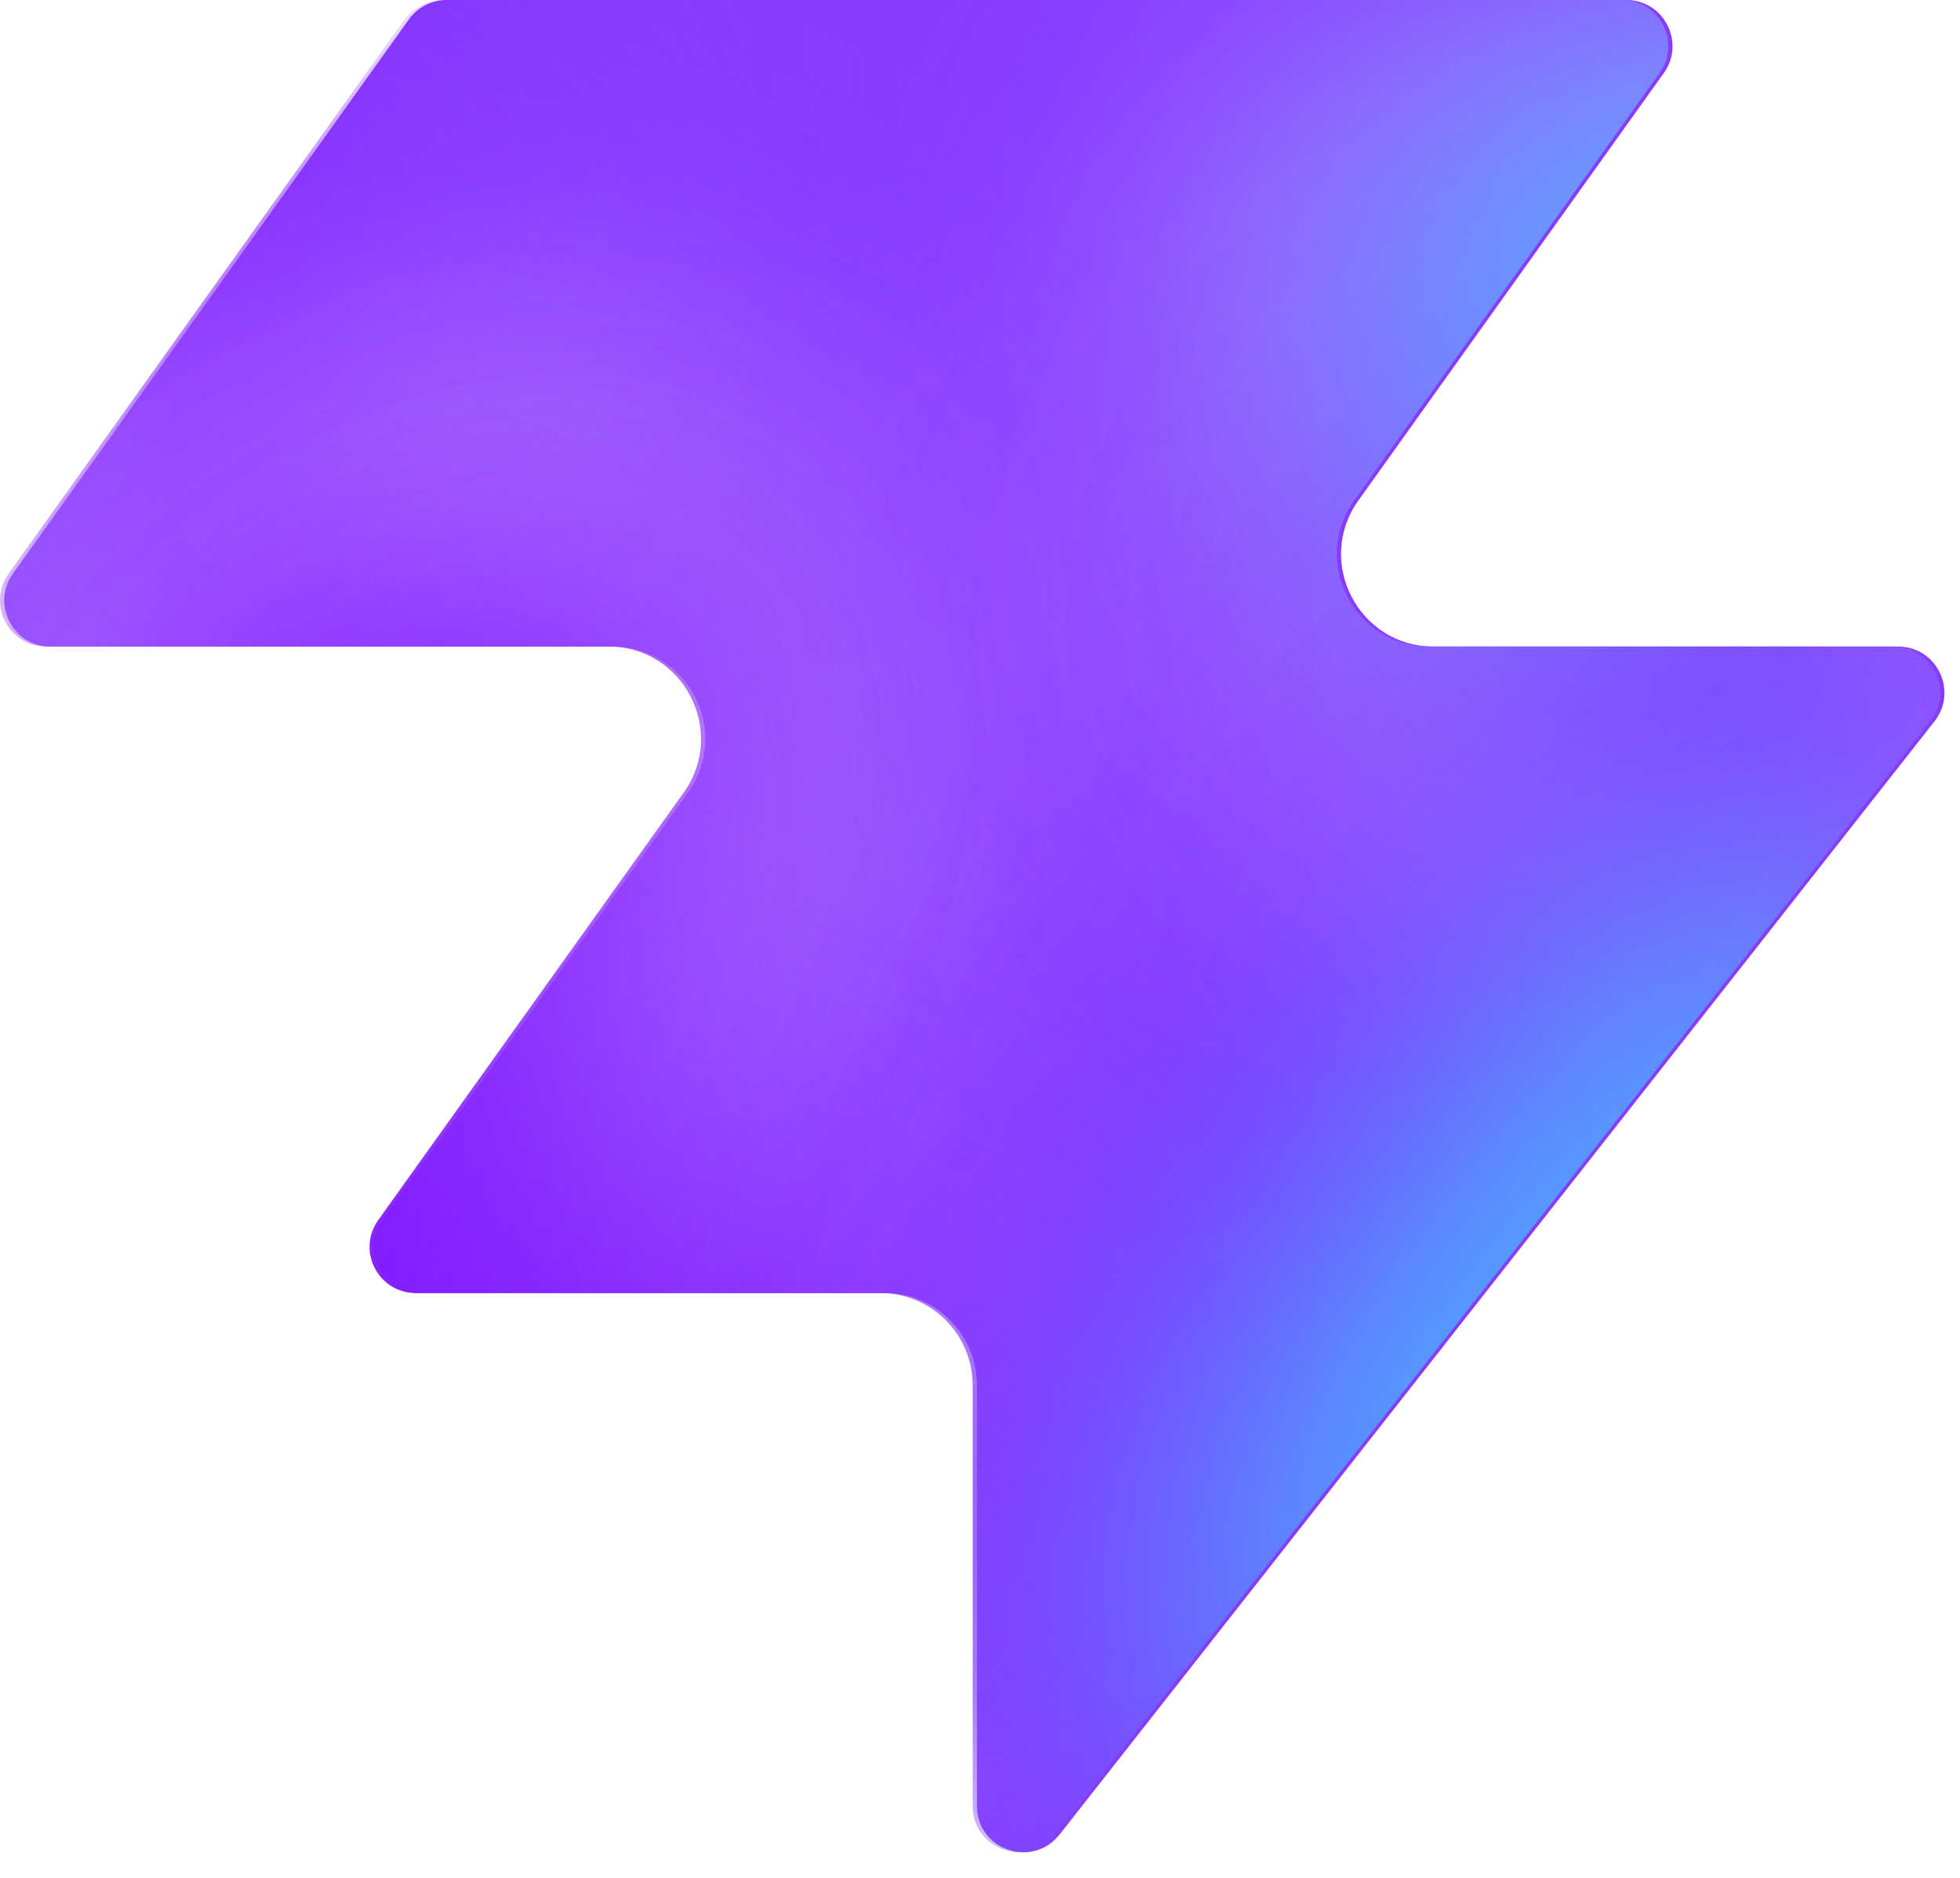
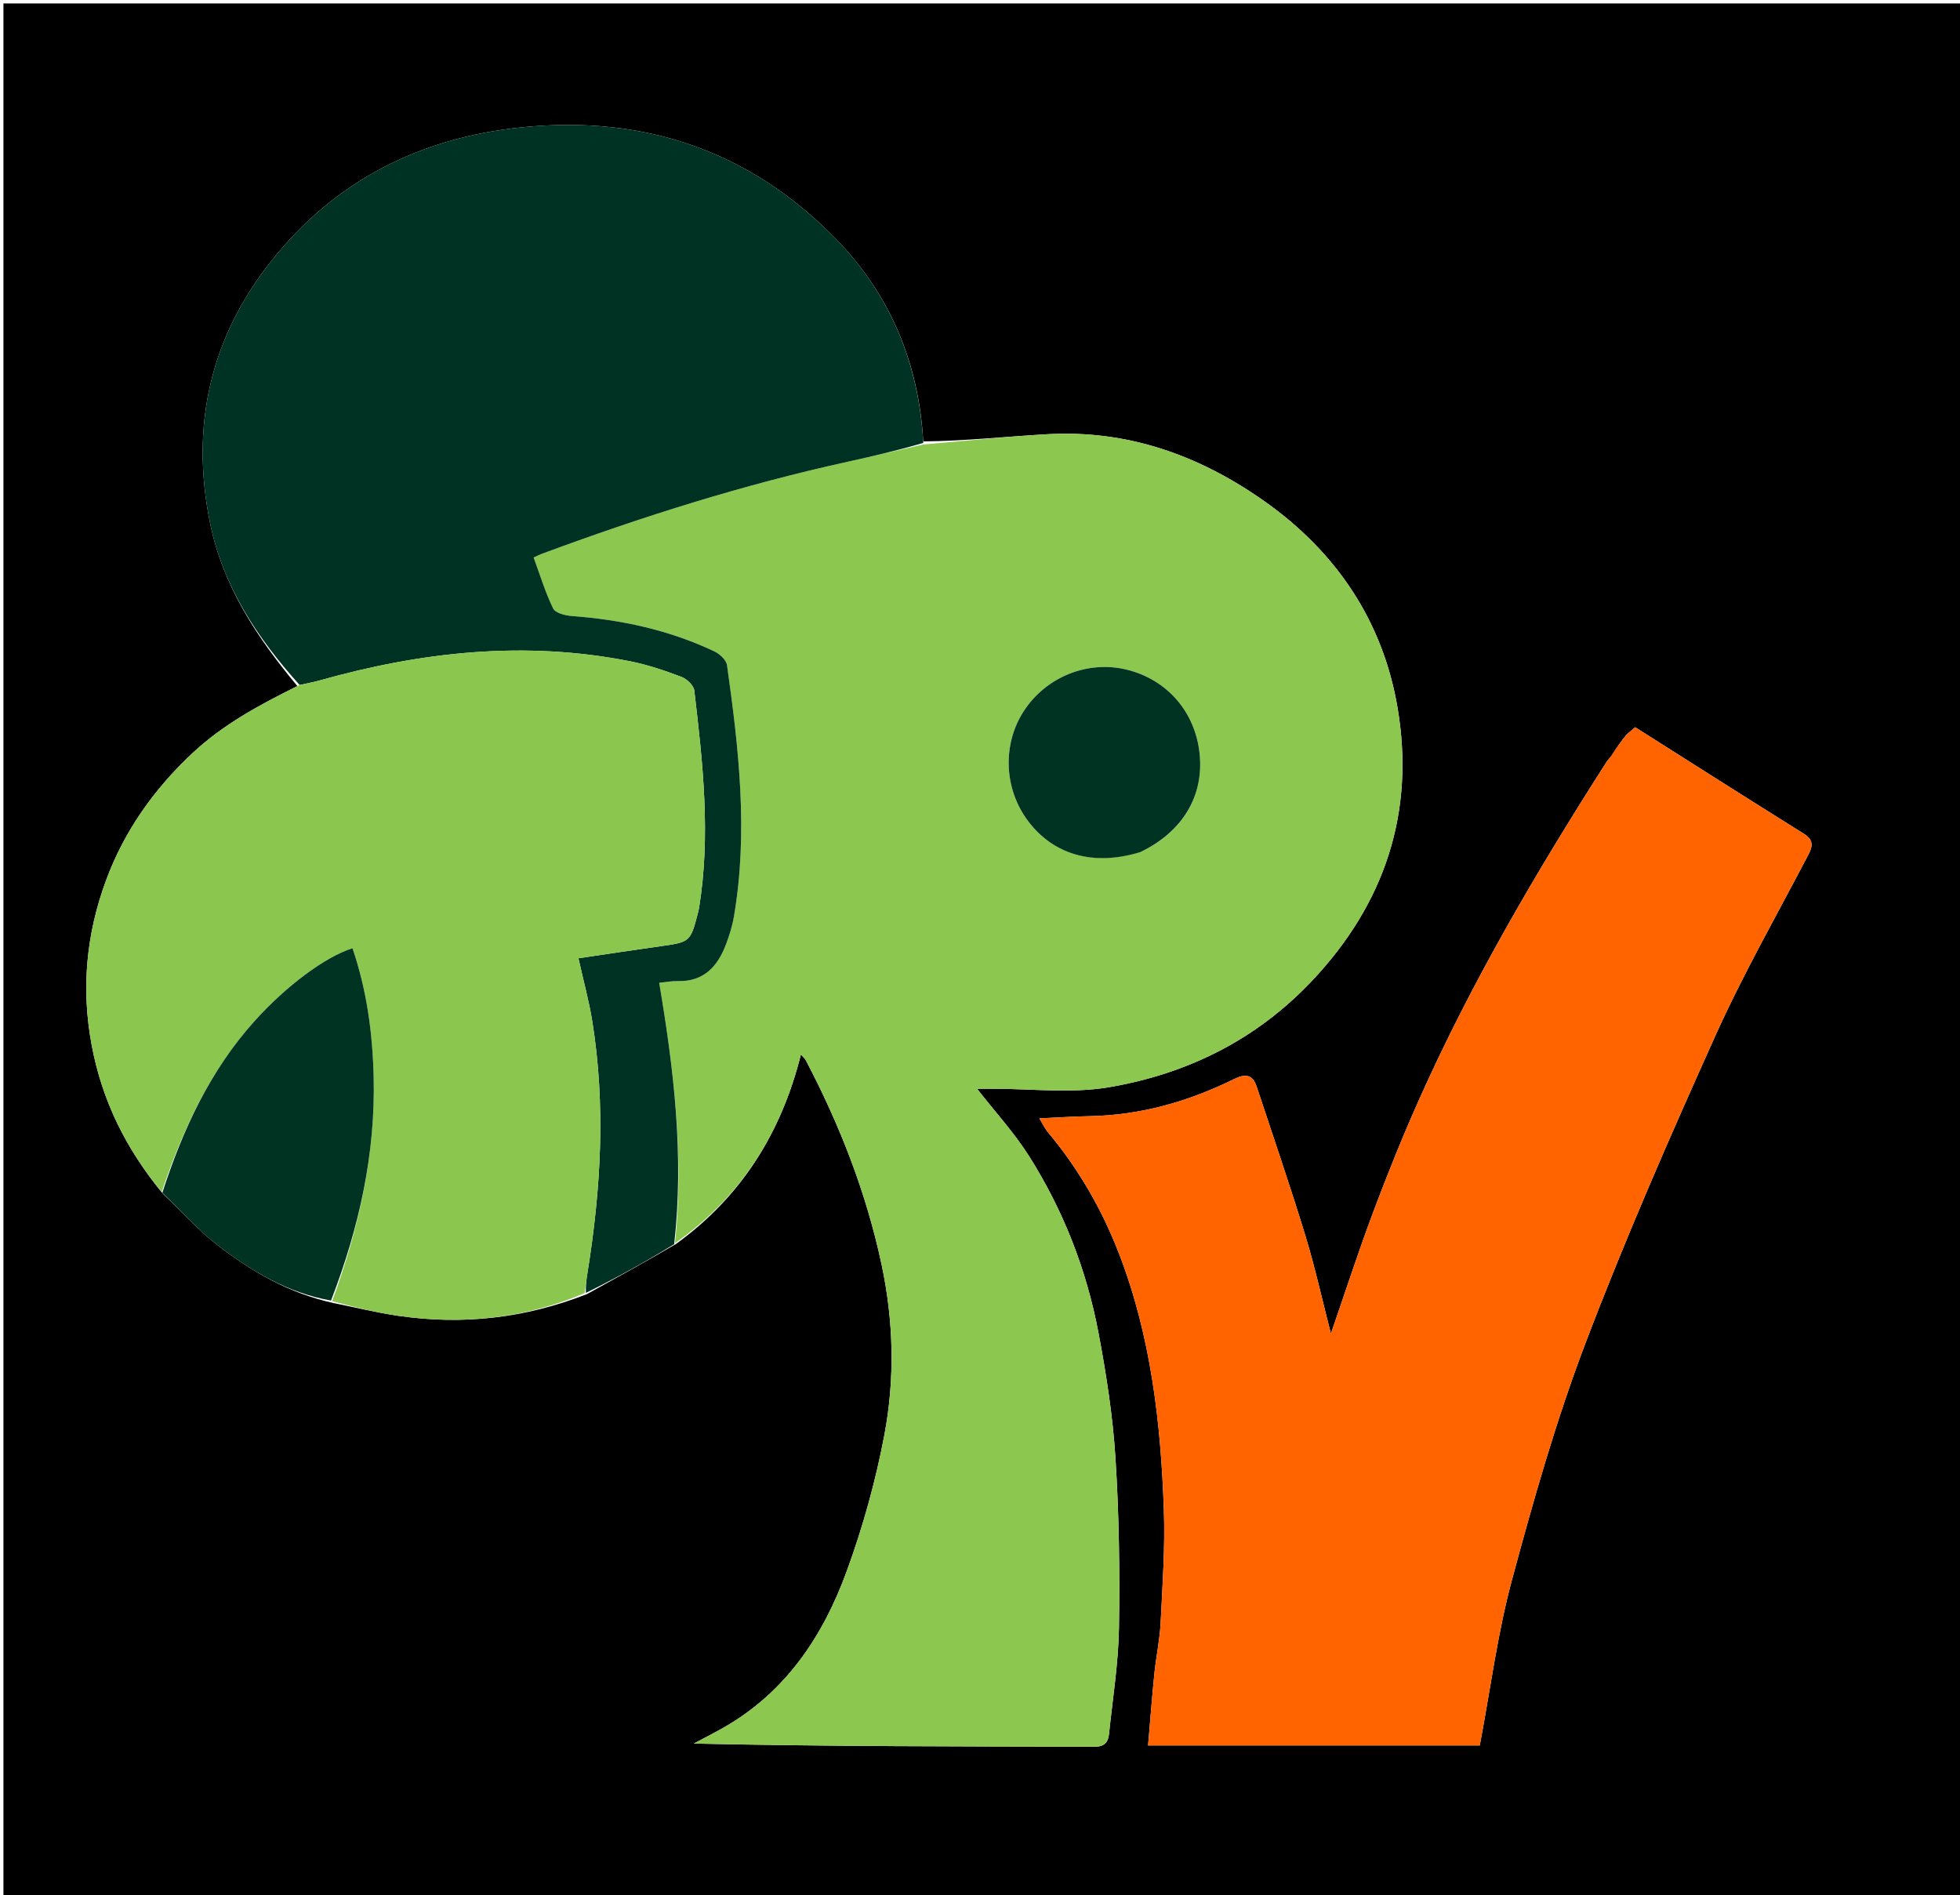
- <svg xmlns="http://www.w3.org/2000/svg" width="48" height="46" fill="none" viewBox="0 0 48 46">
-   <path fill="#863bff" d="M25.946 44.938c-.664.845-2.021.375-2.021-.698V33.937a2.26 2.26 0 0 0-2.262-2.262H10.287c-.92 0-1.456-1.04-.92-1.788l7.48-10.471c1.07-1.497 0-3.578-1.842-3.578H1.237c-.92 0-1.456-1.04-.92-1.788L10.013.474c.214-.297.556-.474.92-.474h28.894c.92 0 1.456 1.04.92 1.788l-7.48 10.471c-1.07 1.498 0 3.579 1.842 3.579h11.377c.943 0 1.473 1.088.89 1.83L25.947 44.94z" style="fill:#863bff;fill:color(display-p3 .525 .23 1);fill-opacity:1" />
-   <mask id="a" width="48" height="46" x="0" y="0" maskUnits="userSpaceOnUse" style="mask-type:alpha">
-     <path fill="#000" d="M25.842 44.938c-.664.844-2.021.375-2.021-.698V33.937a2.26 2.26 0 0 0-2.262-2.262H10.183c-.92 0-1.456-1.04-.92-1.788l7.48-10.471c1.07-1.498 0-3.579-1.842-3.579H1.133c-.92 0-1.456-1.04-.92-1.787L9.91.473c.214-.297.556-.474.92-.474h28.894c.92 0 1.456 1.04.92 1.788l-7.48 10.471c-1.07 1.498 0 3.578 1.842 3.578h11.377c.943 0 1.473 1.088.89 1.832L25.843 44.94z" style="fill:#000;fill-opacity:1" />
-   </mask>
-   <g mask="url(#a)">
-     <g filter="url(#b)">
-       <ellipse cx="5.508" cy="14.704" fill="#ede6ff" rx="5.508" ry="14.704" style="fill:#ede6ff;fill:color(display-p3 .927 .903 1);fill-opacity:1" transform="matrix(.00324 1 1 -.00324 -4.47 31.516)" />
-     </g>
-     <g filter="url(#c)">
-       <ellipse cx="10.399" cy="29.851" fill="#ede6ff" rx="10.399" ry="29.851" style="fill:#ede6ff;fill:color(display-p3 .927 .903 1);fill-opacity:1" transform="matrix(.00324 1 1 -.00324 -39.328 7.883)" />
-     </g>
-     <g filter="url(#d)">
-       <ellipse cx="5.508" cy="30.487" fill="#7e14ff" rx="5.508" ry="30.487" style="fill:#7e14ff;fill:color(display-p3 .492 .077 1);fill-opacity:1" transform="rotate(89.814 -25.913 -14.639)scale(1 -1)" />
-     </g>
-     <g filter="url(#e)">
-       <ellipse cx="5.508" cy="30.599" fill="#7e14ff" rx="5.508" ry="30.599" style="fill:#7e14ff;fill:color(display-p3 .492 .077 1);fill-opacity:1" transform="rotate(89.814 -32.644 -3.334)scale(1 -1)" />
-     </g>
-     <g filter="url(#f)">
-       <ellipse cx="5.508" cy="30.599" fill="#7e14ff" rx="5.508" ry="30.599" style="fill:#7e14ff;fill:color(display-p3 .492 .077 1);fill-opacity:1" transform="matrix(.00324 1 1 -.00324 -34.34 30.47)" />
-     </g>
-     <g filter="url(#g)">
-       <ellipse cx="14.072" cy="22.078" fill="#ede6ff" rx="14.072" ry="22.078" style="fill:#ede6ff;fill:color(display-p3 .927 .903 1);fill-opacity:1" transform="rotate(93.35 24.506 48.493)scale(-1 1)" />
-     </g>
-     <g filter="url(#h)">
-       <ellipse cx="3.47" cy="21.501" fill="#7e14ff" rx="3.47" ry="21.501" style="fill:#7e14ff;fill:color(display-p3 .492 .077 1);fill-opacity:1" transform="rotate(89.009 28.708 47.59)scale(-1 1)" />
-     </g>
-     <g filter="url(#i)">
-       <ellipse cx="3.47" cy="21.501" fill="#7e14ff" rx="3.47" ry="21.501" style="fill:#7e14ff;fill:color(display-p3 .492 .077 1);fill-opacity:1" transform="rotate(89.009 28.708 47.59)scale(-1 1)" />
-     </g>
-     <g filter="url(#j)">
-       <ellipse cx=".387" cy="8.972" fill="#7e14ff" rx="4.407" ry="29.108" style="fill:#7e14ff;fill:color(display-p3 .492 .077 1);fill-opacity:1" transform="rotate(39.51 .387 8.972)" />
-     </g>
-     <g filter="url(#k)">
-       <ellipse cx="47.523" cy="-6.092" fill="#7e14ff" rx="4.407" ry="29.108" style="fill:#7e14ff;fill:color(display-p3 .492 .077 1);fill-opacity:1" transform="rotate(37.892 47.523 -6.092)" />
-     </g>
-     <g filter="url(#l)">
-       <ellipse cx="41.412" cy="6.333" fill="#47bfff" rx="5.971" ry="9.665" style="fill:#47bfff;fill:color(display-p3 .28 .748 1);fill-opacity:1" transform="rotate(37.892 41.412 6.333)" />
-     </g>
-     <g filter="url(#m)">
-       <ellipse cx="-1.879" cy="38.332" fill="#7e14ff" rx="4.407" ry="29.108" style="fill:#7e14ff;fill:color(display-p3 .492 .077 1);fill-opacity:1" transform="rotate(37.892 -1.88 38.332)" />
-     </g>
-     <g filter="url(#n)">
-       <ellipse cx="-1.879" cy="38.332" fill="#7e14ff" rx="4.407" ry="29.108" style="fill:#7e14ff;fill:color(display-p3 .492 .077 1);fill-opacity:1" transform="rotate(37.892 -1.88 38.332)" />
-     </g>
-     <g filter="url(#o)">
-       <ellipse cx="35.651" cy="29.907" fill="#7e14ff" rx="4.407" ry="29.108" style="fill:#7e14ff;fill:color(display-p3 .492 .077 1);fill-opacity:1" transform="rotate(37.892 35.651 29.907)" />
-     </g>
-     <g filter="url(#p)">
-       <ellipse cx="38.418" cy="32.4" fill="#47bfff" rx="5.971" ry="15.297" style="fill:#47bfff;fill:color(display-p3 .28 .748 1);fill-opacity:1" transform="rotate(37.892 38.418 32.4)" />
-     </g>
-   </g>
-   <defs>
-     <filter id="b" width="60.045" height="41.654" x="-19.77" y="16.149" color-interpolation-filters="sRGB" filterUnits="userSpaceOnUse">
-       <feFlood flood-opacity="0" result="BackgroundImageFix" />
-       <feBlend in="SourceGraphic" in2="BackgroundImageFix" result="shape" />
-       <feGaussianBlur result="effect1_foregroundBlur_2002_17158" stdDeviation="7.659" />
-     </filter>
-     <filter id="c" width="90.34" height="51.437" x="-54.613" y="-7.533" color-interpolation-filters="sRGB" filterUnits="userSpaceOnUse">
-       <feFlood flood-opacity="0" result="BackgroundImageFix" />
-       <feBlend in="SourceGraphic" in2="BackgroundImageFix" result="shape" />
-       <feGaussianBlur result="effect1_foregroundBlur_2002_17158" stdDeviation="7.659" />
-     </filter>
-     <filter id="d" width="79.355" height="29.4" x="-49.64" y="2.03" color-interpolation-filters="sRGB" filterUnits="userSpaceOnUse">
-       <feFlood flood-opacity="0" result="BackgroundImageFix" />
-       <feBlend in="SourceGraphic" in2="BackgroundImageFix" result="shape" />
-       <feGaussianBlur result="effect1_foregroundBlur_2002_17158" stdDeviation="4.596" />
-     </filter>
-     <filter id="e" width="79.579" height="29.4" x="-45.045" y="20.029" color-interpolation-filters="sRGB" filterUnits="userSpaceOnUse">
-       <feFlood flood-opacity="0" result="BackgroundImageFix" />
-       <feBlend in="SourceGraphic" in2="BackgroundImageFix" result="shape" />
-       <feGaussianBlur result="effect1_foregroundBlur_2002_17158" stdDeviation="4.596" />
-     </filter>
-     <filter id="f" width="79.579" height="29.4" x="-43.513" y="21.178" color-interpolation-filters="sRGB" filterUnits="userSpaceOnUse">
-       <feFlood flood-opacity="0" result="BackgroundImageFix" />
-       <feBlend in="SourceGraphic" in2="BackgroundImageFix" result="shape" />
-       <feGaussianBlur result="effect1_foregroundBlur_2002_17158" stdDeviation="4.596" />
-     </filter>
-     <filter id="g" width="74.749" height="58.852" x="15.756" y="-17.901" color-interpolation-filters="sRGB" filterUnits="userSpaceOnUse">
-       <feFlood flood-opacity="0" result="BackgroundImageFix" />
-       <feBlend in="SourceGraphic" in2="BackgroundImageFix" result="shape" />
-       <feGaussianBlur result="effect1_foregroundBlur_2002_17158" stdDeviation="7.659" />
-     </filter>
-     <filter id="h" width="61.377" height="25.362" x="23.548" y="2.284" color-interpolation-filters="sRGB" filterUnits="userSpaceOnUse">
-       <feFlood flood-opacity="0" result="BackgroundImageFix" />
-       <feBlend in="SourceGraphic" in2="BackgroundImageFix" result="shape" />
-       <feGaussianBlur result="effect1_foregroundBlur_2002_17158" stdDeviation="4.596" />
-     </filter>
-     <filter id="i" width="61.377" height="25.362" x="23.548" y="2.284" color-interpolation-filters="sRGB" filterUnits="userSpaceOnUse">
-       <feFlood flood-opacity="0" result="BackgroundImageFix" />
-       <feBlend in="SourceGraphic" in2="BackgroundImageFix" result="shape" />
-       <feGaussianBlur result="effect1_foregroundBlur_2002_17158" stdDeviation="4.596" />
-     </filter>
-     <filter id="j" width="56.045" height="63.649" x="-27.636" y="-22.853" color-interpolation-filters="sRGB" filterUnits="userSpaceOnUse">
-       <feFlood flood-opacity="0" result="BackgroundImageFix" />
-       <feBlend in="SourceGraphic" in2="BackgroundImageFix" result="shape" />
-       <feGaussianBlur result="effect1_foregroundBlur_2002_17158" stdDeviation="4.596" />
-     </filter>
-     <filter id="k" width="54.814" height="64.646" x="20.116" y="-38.415" color-interpolation-filters="sRGB" filterUnits="userSpaceOnUse">
-       <feFlood flood-opacity="0" result="BackgroundImageFix" />
-       <feBlend in="SourceGraphic" in2="BackgroundImageFix" result="shape" />
-       <feGaussianBlur result="effect1_foregroundBlur_2002_17158" stdDeviation="4.596" />
-     </filter>
-     <filter id="l" width="33.541" height="35.313" x="24.641" y="-11.323" color-interpolation-filters="sRGB" filterUnits="userSpaceOnUse">
-       <feFlood flood-opacity="0" result="BackgroundImageFix" />
-       <feBlend in="SourceGraphic" in2="BackgroundImageFix" result="shape" />
-       <feGaussianBlur result="effect1_foregroundBlur_2002_17158" stdDeviation="4.596" />
-     </filter>
-     <filter id="m" width="54.814" height="64.646" x="-29.286" y="6.009" color-interpolation-filters="sRGB" filterUnits="userSpaceOnUse">
-       <feFlood flood-opacity="0" result="BackgroundImageFix" />
-       <feBlend in="SourceGraphic" in2="BackgroundImageFix" result="shape" />
-       <feGaussianBlur result="effect1_foregroundBlur_2002_17158" stdDeviation="4.596" />
-     </filter>
-     <filter id="n" width="54.814" height="64.646" x="-29.286" y="6.009" color-interpolation-filters="sRGB" filterUnits="userSpaceOnUse">
-       <feFlood flood-opacity="0" result="BackgroundImageFix" />
-       <feBlend in="SourceGraphic" in2="BackgroundImageFix" result="shape" />
-       <feGaussianBlur result="effect1_foregroundBlur_2002_17158" stdDeviation="4.596" />
-     </filter>
-     <filter id="o" width="54.814" height="64.646" x="8.244" y="-2.416" color-interpolation-filters="sRGB" filterUnits="userSpaceOnUse">
-       <feFlood flood-opacity="0" result="BackgroundImageFix" />
-       <feBlend in="SourceGraphic" in2="BackgroundImageFix" result="shape" />
-       <feGaussianBlur result="effect1_foregroundBlur_2002_17158" stdDeviation="4.596" />
-     </filter>
-     <filter id="p" width="39.409" height="43.623" x="18.713" y="10.588" color-interpolation-filters="sRGB" filterUnits="userSpaceOnUse">
-       <feFlood flood-opacity="0" result="BackgroundImageFix" />
-       <feBlend in="SourceGraphic" in2="BackgroundImageFix" result="shape" />
-       <feGaussianBlur result="effect1_foregroundBlur_2002_17158" stdDeviation="4.596" />
-     </filter>
-   </defs>
+ <svg xmlns="http://www.w3.org/2000/svg" version="1.1" id="Layer_1" x="0px" y="0px" width="569" viewBox="0 0 569 550" enable-background="new 0 0 569 550" xml:space="preserve" height="550">
+   <path fill="#000000" opacity="1" stroke="none" d=" M383,551   C255.333,551 128.167,551 1,551   C1,367.667 1,184.333 1,1   C190.667,1 380.333,1 570,1   C570,184.333 570,367.667 570,551   C507.833,551 445.667,551 383,551  M47.302,346.552   C52.684,351.662 57.671,357.291 63.538,361.766   C73.275,369.194 83.811,375.403 96.772,378.26   C103.11,379.526 109.406,381.084 115.794,382.002   C134.273,384.659 152.292,382.77 170.426,375.665   C178.876,371.004 187.326,366.342 196.271,361.102   C215.163,347.431 226.799,328.942 232.503,306.13   C233.12,306.835 233.647,307.248 233.93,307.789   C243.824,326.634 251.508,346.301 255.946,367.17   C259.438,383.593 259.824,400.231 256.731,416.59   C254.205,429.948 250.502,443.228 245.849,456.007   C238.952,474.953 228.085,491.312 209.898,501.609   C207.109,503.187 204.249,504.637 201.422,506.147   C240.468,506.999 279.118,506.967 317.768,507.065   C320.621,507.073 321.7,505.772 321.945,503.419   C323.018,493.129 324.68,482.839 324.842,472.529   C325.1,456.109 324.869,439.639 323.827,423.254   C323.051,411.052 321.158,398.858 318.88,386.827   C315.424,368.581 308.711,351.399 298.789,335.688   C294.455,328.826 288.868,322.755 283.642,316.058   C285.087,316.058 286.508,316.062 287.929,316.057   C299.278,316.018 310.886,317.495 321.924,315.618   C344.619,311.76 364.655,301.886 380.836,284.774   C402.139,262.245 410.86,235.576 405.698,205.333   C401.427,180.309 387.943,160.212 366.978,145.44   C348.061,132.111 327.286,124.725 303.932,126.057   C291.955,126.739 280.012,128.017 268.022,128.144   C266.747,105.46 258.453,85.552 242.678,69.375   C217.759,43.823 187.037,33.349 151.579,36.953   C122.059,39.954 97.355,52.347 78.775,75.754   C60.948,98.214 55.268,123.744 60.974,151.806   C64.713,170.191 74.666,185.172 86.333,199.164   C75.492,204.541 64.847,210.242 55.918,218.594   C44.747,229.041 36.071,241.208 30.755,255.642   C25.033,271.181 23.54,286.992 26.614,303.394   C29.631,319.492 36.545,333.517 47.302,346.552  M467.932,219.372   C467.395,220.006 466.776,220.587 466.333,221.28   C446.223,252.735 427.331,284.878 412.062,319.008   C407.224,329.821 402.794,340.834 398.631,351.925   C394.254,363.586 390.419,375.451 386.37,387.164   C383.925,377.679 381.795,367.998 378.908,358.549   C374.502,344.13 369.584,329.867 364.855,315.548   C363.62,311.806 361.531,311.635 358.087,313.332   C344.932,319.814 331.062,323.744 316.276,324.02   C311.566,324.108 306.86,324.425 301.744,324.655   C302.678,326.198 303.276,327.551 304.19,328.639   C313.083,339.233 319.912,351.109 324.861,363.924   C334.099,387.841 337.009,413.007 337.881,438.398   C338.256,449.302 337.476,460.258 336.933,471.176   C336.69,476.059 335.627,480.896 335.131,485.774   C334.427,492.714 333.903,499.672 333.296,506.697   C365.898,506.697 398.295,506.697 429.585,506.697   C432.679,490.364 434.726,474.27 438.902,458.748   C445.136,435.578 451.726,412.376 460.244,389.979   C471.729,359.785 484.708,330.124 497.982,300.657   C506.078,282.685 515.906,265.491 525.035,247.988   C526.386,245.399 526.358,243.718 523.614,242.003   C507.21,231.756 490.895,221.365 474.703,211.118   C473.148,212.491 472.452,212.957 471.948,213.579   C470.609,215.234 469.353,216.956 467.932,219.372  z" />
+   <path fill="#8CC74F" opacity="1" stroke="none" d=" M268.053,129.025   C280.012,128.017 291.955,126.739 303.932,126.057   C327.286,124.725 348.061,132.111 366.978,145.44   C387.943,160.212 401.427,180.309 405.698,205.333   C410.86,235.576 402.139,262.245 380.836,284.774   C364.655,301.886 344.619,311.76 321.924,315.618   C310.886,317.495 299.278,316.018 287.929,316.057   C286.508,316.062 285.087,316.058 283.642,316.058   C288.868,322.755 294.455,328.826 298.789,335.688   C308.711,351.399 315.424,368.581 318.88,386.827   C321.158,398.858 323.051,411.052 323.827,423.254   C324.869,439.639 325.1,456.109 324.842,472.529   C324.68,482.839 323.018,493.129 321.945,503.419   C321.7,505.772 320.621,507.073 317.768,507.065   C279.118,506.967 240.468,506.999 201.422,506.147   C204.249,504.637 207.109,503.187 209.898,501.609   C228.085,491.312 238.952,474.953 245.849,456.007   C250.502,443.228 254.205,429.948 256.731,416.59   C259.824,400.231 259.438,383.593 255.946,367.17   C251.508,346.301 243.824,326.634 233.93,307.789   C233.647,307.248 233.12,306.835 232.503,306.13   C226.799,328.942 215.163,347.431 195.963,360.889   C198.63,335.485 195.633,310.587 191.371,285.29   C193.518,285.085 195.138,284.761 196.748,284.805   C204.261,285.01 208.296,280.621 210.723,274.232   C211.721,271.605 212.583,268.871 213.058,266.108   C217.256,241.655 214.488,217.358 211.06,193.112   C210.848,191.611 208.962,189.843 207.421,189.113   C194.335,182.907 180.432,179.897 166.032,178.83   C164.114,178.687 161.236,177.973 160.59,176.651   C158.292,171.948 156.768,166.867 154.922,161.851   C155.974,161.364 156.55,161.049 157.16,160.822   C186.335,149.998 215.951,140.638 246.381,133.977   C253.619,132.392 260.83,130.679 268.053,129.025  M331.443,247.172   C343.355,241.478 349.554,230.998 348.251,218.755   C346.964,206.654 338.853,197.302 327.134,194.404   C315.773,191.595 303.594,196.512 297.16,206.505   C290.928,216.185 291.46,229.064 298.475,238.369   C305.896,248.211 317.507,251.503 331.443,247.172  z" />
+   <path fill="#FF6400" opacity="1" stroke="none" d=" M467.998,219.012   C469.353,216.956 470.609,215.234 471.948,213.579   C472.452,212.957 473.148,212.491 474.703,211.118   C490.895,221.365 507.21,231.756 523.614,242.003   C526.358,243.718 526.386,245.399 525.035,247.988   C515.906,265.491 506.078,282.685 497.982,300.657   C484.708,330.124 471.729,359.785 460.244,389.979   C451.726,412.376 445.136,435.578 438.902,458.748   C434.726,474.27 432.679,490.364 429.585,506.697   C398.295,506.697 365.898,506.697 333.296,506.697   C333.903,499.672 334.427,492.714 335.131,485.774   C335.627,480.896 336.69,476.059 336.933,471.176   C337.476,460.258 338.256,449.302 337.881,438.398   C337.009,413.007 334.099,387.841 324.861,363.924   C319.912,351.109 313.083,339.233 304.19,328.639   C303.276,327.551 302.678,326.198 301.744,324.655   C306.86,324.425 311.566,324.108 316.276,324.02   C331.062,323.744 344.932,319.814 358.087,313.332   C361.531,311.635 363.62,311.806 364.855,315.548   C369.584,329.867 374.502,344.13 378.908,358.549   C381.795,367.998 383.925,377.679 386.37,387.164   C390.419,375.451 394.254,363.586 398.631,351.925   C402.794,340.834 407.224,329.821 412.062,319.008   C427.331,284.878 446.223,252.735 466.333,221.28   C466.776,220.587 467.395,220.006 467.998,219.012  z" />
+   <path fill="#003223" opacity="1" stroke="none" d=" M268.038,128.585   C260.83,130.679 253.619,132.392 246.381,133.977   C215.951,140.638 186.335,149.998 157.16,160.822   C156.55,161.049 155.974,161.364 154.922,161.851   C156.768,166.867 158.292,171.948 160.59,176.651   C161.236,177.973 164.114,178.687 166.032,178.83   C180.432,179.897 194.335,182.907 207.421,189.113   C208.962,189.843 210.848,191.611 211.06,193.112   C214.488,217.358 217.256,241.655 213.058,266.108   C212.583,268.871 211.721,271.605 210.723,274.232   C208.296,280.621 204.261,285.01 196.748,284.805   C195.138,284.761 193.518,285.085 191.371,285.29   C195.633,310.587 198.63,335.485 195.716,361.179   C187.326,366.342 178.876,371.004 170.086,375.318   C170.01,373.159 170.252,371.344 170.544,369.536   C174.459,345.232 175.878,320.866 171.937,296.43   C170.995,290.59 169.411,284.855 167.924,278.179   C176.324,276.941 184.343,275.708 192.377,274.59   C200.116,273.512 200.482,273.244 202.472,265.562   C202.639,264.919 202.824,264.276 202.931,263.621   C206.37,242.479 204.039,221.441 201.554,200.434   C201.379,198.956 199.385,197.08 197.822,196.492   C193.01,194.682 188.078,192.995 183.047,191.992   C152.474,185.898 122.433,189.164 92.724,197.549   C90.837,198.082 88.892,198.412 86.974,198.836   C74.666,185.172 64.713,170.191 60.974,151.806   C55.268,123.744 60.948,98.214 78.775,75.754   C97.355,52.347 122.059,39.954 151.579,36.953   C187.037,33.349 217.759,43.823 242.678,69.375   C258.453,85.552 266.747,105.46 268.038,128.585  z" />
+   <path fill="#8BC64F" opacity="1" stroke="none" d=" M86.653,199   C88.892,198.412 90.837,198.082 92.724,197.549   C122.433,189.164 152.474,185.898 183.047,191.992   C188.078,192.995 193.01,194.682 197.822,196.492   C199.385,197.08 201.379,198.956 201.554,200.434   C204.039,221.441 206.37,242.479 202.931,263.621   C202.824,264.276 202.639,264.919 202.472,265.562   C200.482,273.244 200.116,273.512 192.377,274.59   C184.343,275.708 176.324,276.941 167.924,278.179   C169.411,284.855 170.995,290.59 171.937,296.43   C175.878,320.866 174.459,345.232 170.544,369.536   C170.252,371.344 170.01,373.159 169.722,375.393   C152.292,382.77 134.273,384.659 115.794,382.002   C109.406,381.084 103.11,379.526 96.437,377.715   C104.274,356.356 109.049,334.893 108.47,312.408   C108.143,299.743 106.455,287.315 102.323,275.267   C94.349,277.797 83.061,286.249 73.963,296.345   C60.997,310.734 53.078,327.87 46.95,345.98   C36.545,333.517 29.631,319.492 26.614,303.394   C23.54,286.992 25.033,271.181 30.755,255.642   C36.071,241.208 44.747,229.041 55.918,218.594   C64.847,210.242 75.492,204.541 86.653,199  z" />
+   <path fill="#013323" opacity="1" stroke="none" d=" M47.126,346.266   C53.078,327.87 60.997,310.734 73.963,296.345   C83.061,286.249 94.349,277.797 102.323,275.267   C106.455,287.315 108.143,299.743 108.47,312.408   C109.049,334.893 104.274,356.356 96.093,377.536   C83.811,375.403 73.275,369.194 63.538,361.766   C57.671,357.291 52.684,351.662 47.126,346.266  z" />
+   <path fill="#013323" opacity="1" stroke="none" d=" M331.086,247.342   C317.507,251.503 305.896,248.211 298.475,238.369   C291.46,229.064 290.928,216.185 297.16,206.505   C303.594,196.512 315.773,191.595 327.134,194.404   C338.853,197.302 346.964,206.654 348.251,218.755   C349.554,230.998 343.355,241.478 331.086,247.342  z" />
</svg>
